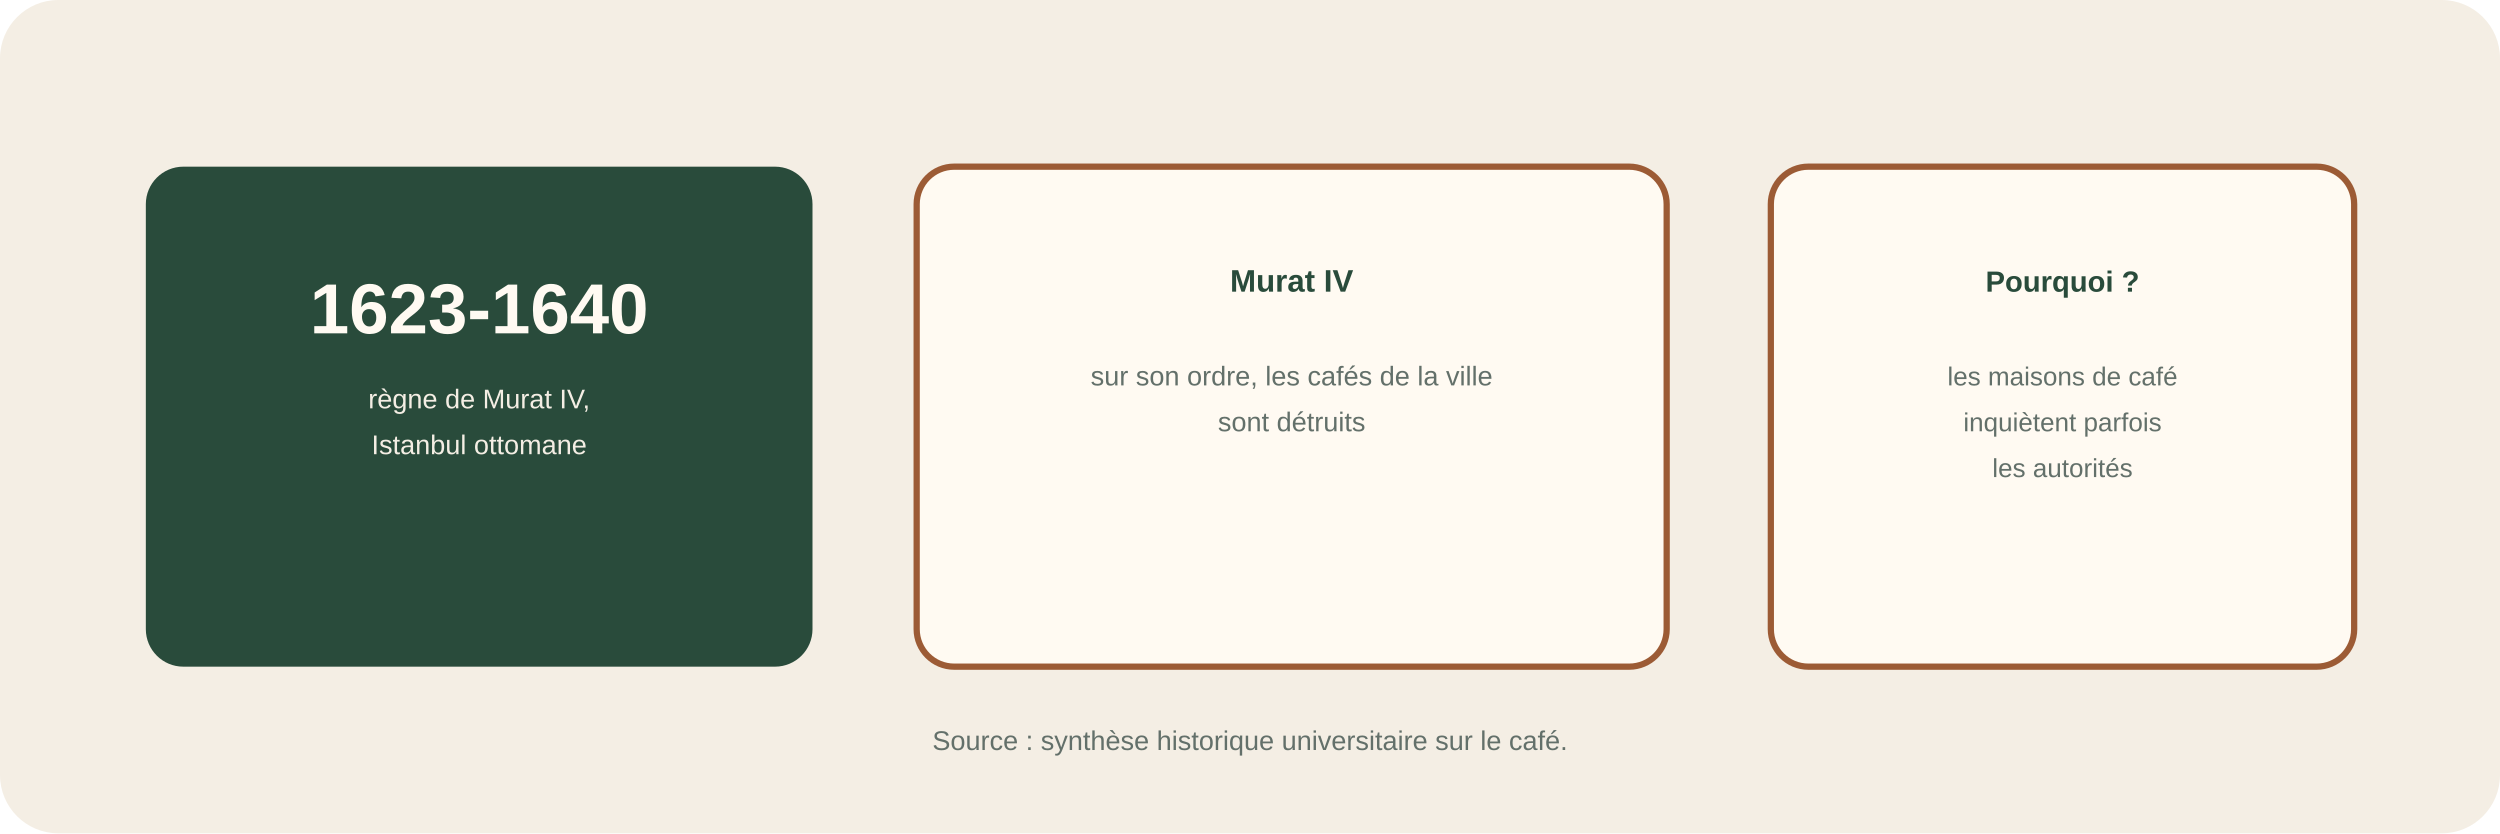
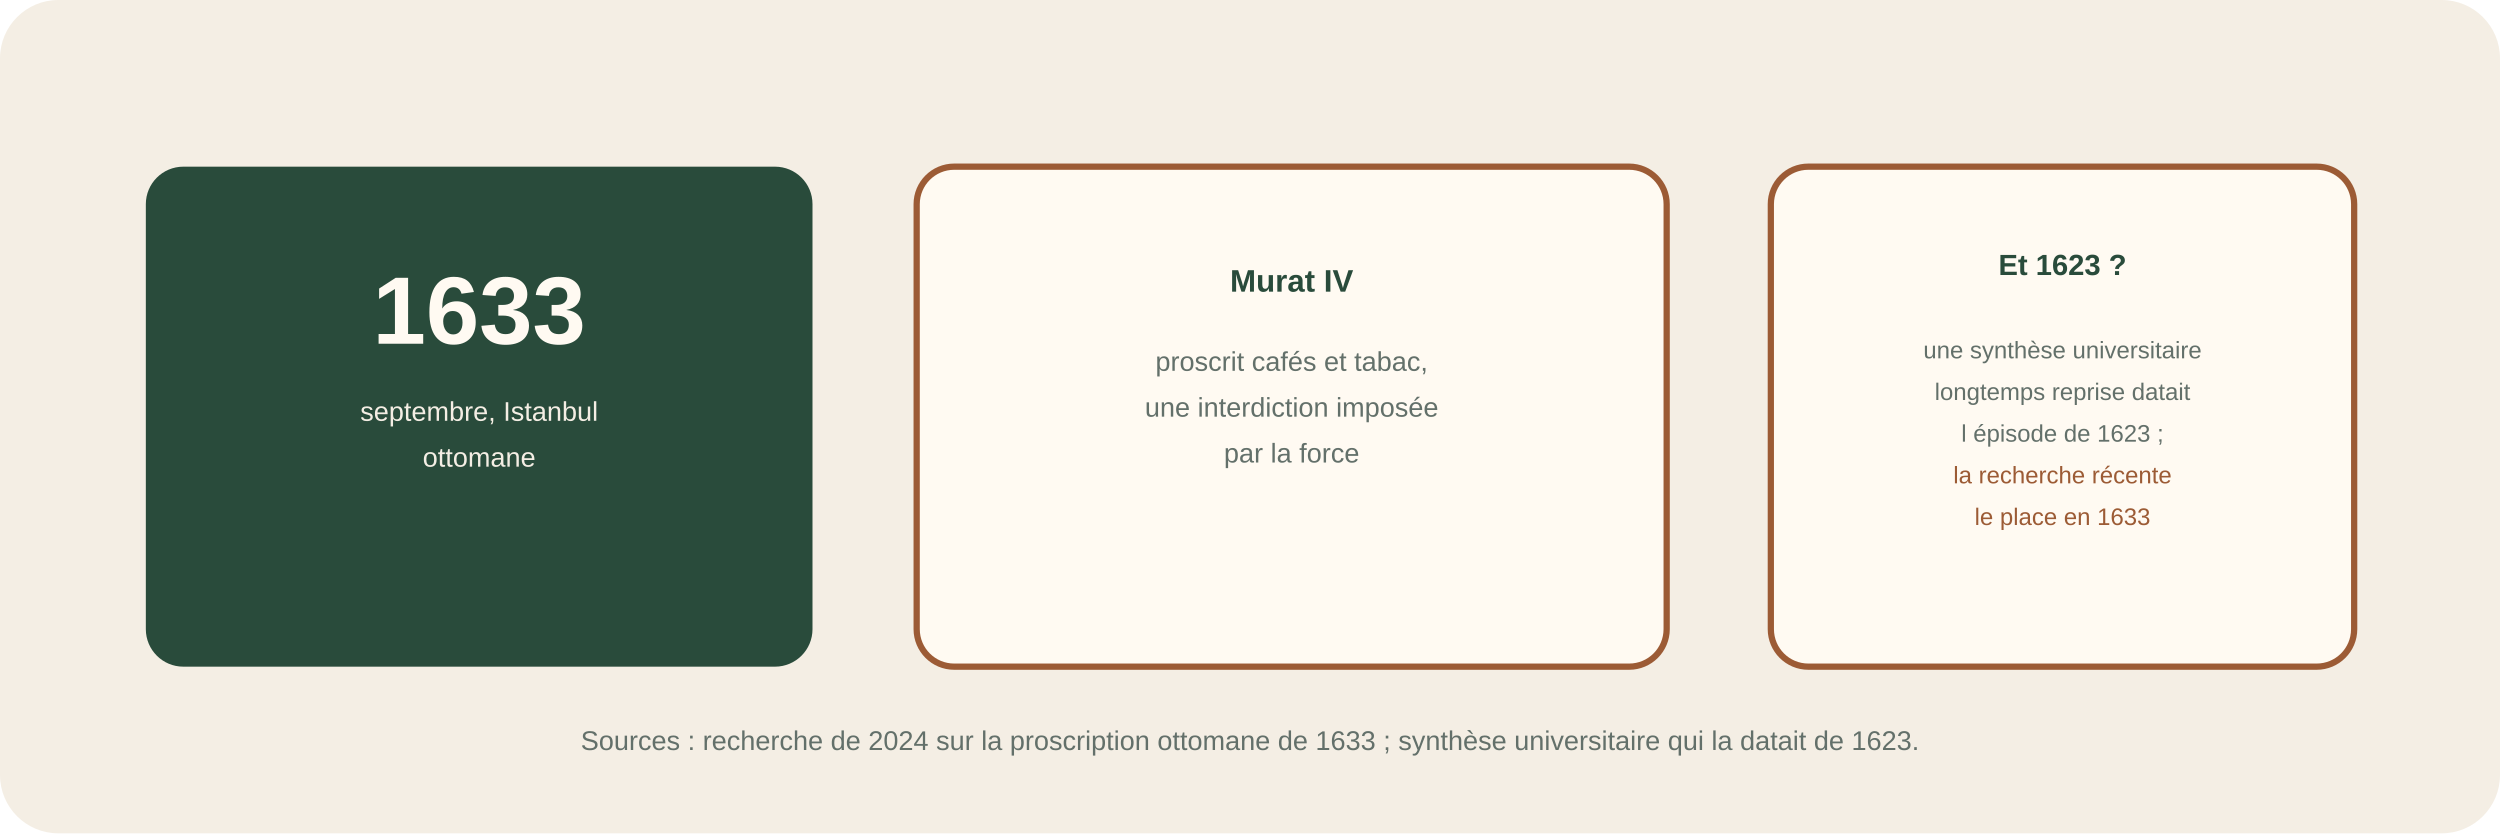
<svg xmlns="http://www.w3.org/2000/svg" viewBox="0 0 1200 400" role="img" aria-labelledby="title desc">
  <rect width="1200" height="400" rx="28" fill="#f4eee4" />
  <g font-family="Arial, sans-serif">
    <rect x="70" y="80" width="320" height="240" rx="18" fill="#294b3b" />
-     <text x="230" y="160" font-size="34" fill="#fffaf2" font-weight="700" text-anchor="middle">1623-1640</text>
-     <text x="230" y="196" font-size="13" fill="#f4eee4" text-anchor="middle">règne de Murat IV,</text>
-     <text x="230" y="218" font-size="13" fill="#f4eee4" text-anchor="middle">Istanbul ottomane</text>
+     <text x="230" y="165" font-size="46" fill="#fffaf2" font-weight="700" text-anchor="middle">1633</text>
+     <text x="230" y="202" font-size="13" fill="#f4eee4" text-anchor="middle">septembre, Istanbul</text>
+     <text x="230" y="224" font-size="13" fill="#f4eee4" text-anchor="middle">ottomane</text>
    <rect x="440" y="80" width="360" height="240" rx="18" fill="#fffaf2" stroke="#9c5b35" stroke-width="3" />
    <text x="620" y="140" font-size="15" fill="#294b3b" font-weight="700" text-anchor="middle">Murat IV</text>
-     <text x="620" y="185" font-size="13" fill="#63706a" text-anchor="middle">sur son ordre, les cafés de la ville</text>
-     <text x="620" y="207" font-size="13" fill="#63706a" text-anchor="middle">sont détruits</text>
+     <text x="620" y="178" font-size="13" fill="#63706a" text-anchor="middle">proscrit cafés et tabac,</text>
+     <text x="620" y="200" font-size="13" fill="#63706a" text-anchor="middle">une interdiction imposée</text>
+     <text x="620" y="222" font-size="13" fill="#63706a" text-anchor="middle">par la force</text>
    <rect x="850" y="80" width="280" height="240" rx="18" fill="#fffaf2" stroke="#9c5b35" stroke-width="3" />
-     <text x="990" y="140" font-size="14" fill="#294b3b" font-weight="700" text-anchor="middle">Pourquoi ?</text>
-     <text x="990" y="185" font-size="12.5" fill="#63706a" text-anchor="middle">les maisons de café</text>
-     <text x="990" y="207" font-size="12.5" fill="#63706a" text-anchor="middle">inquiètent parfois</text>
-     <text x="990" y="229" font-size="12.5" fill="#63706a" text-anchor="middle">les autorités</text>
+     <text x="990" y="132" font-size="14" fill="#294b3b" font-weight="700" text-anchor="middle">Et 1623 ?</text>
+     <text x="990" y="172" font-size="11.5" fill="#63706a" text-anchor="middle">une synthèse universitaire</text>
+     <text x="990" y="192" font-size="11.5" fill="#63706a" text-anchor="middle">longtemps reprise datait</text>
+     <text x="990" y="212" font-size="11.5" fill="#63706a" text-anchor="middle">l épisode de 1623 ;</text>
+     <text x="990" y="232" font-size="11.5" fill="#9c5b35" text-anchor="middle">la recherche récente</text>
+     <text x="990" y="252" font-size="11.5" fill="#9c5b35" text-anchor="middle">le place en 1633</text>
  </g>
-   <text x="600" y="360" font-family="Arial, sans-serif" font-size="13" fill="#63706a" text-anchor="middle">Source : synthèse historique universitaire sur le café.</text>
+   <text x="600" y="360" font-family="Arial, sans-serif" font-size="13" fill="#63706a" text-anchor="middle">Sources : recherche de 2024 sur la proscription ottomane de 1633 ; synthèse universitaire qui la datait de 1623.</text>
</svg>
